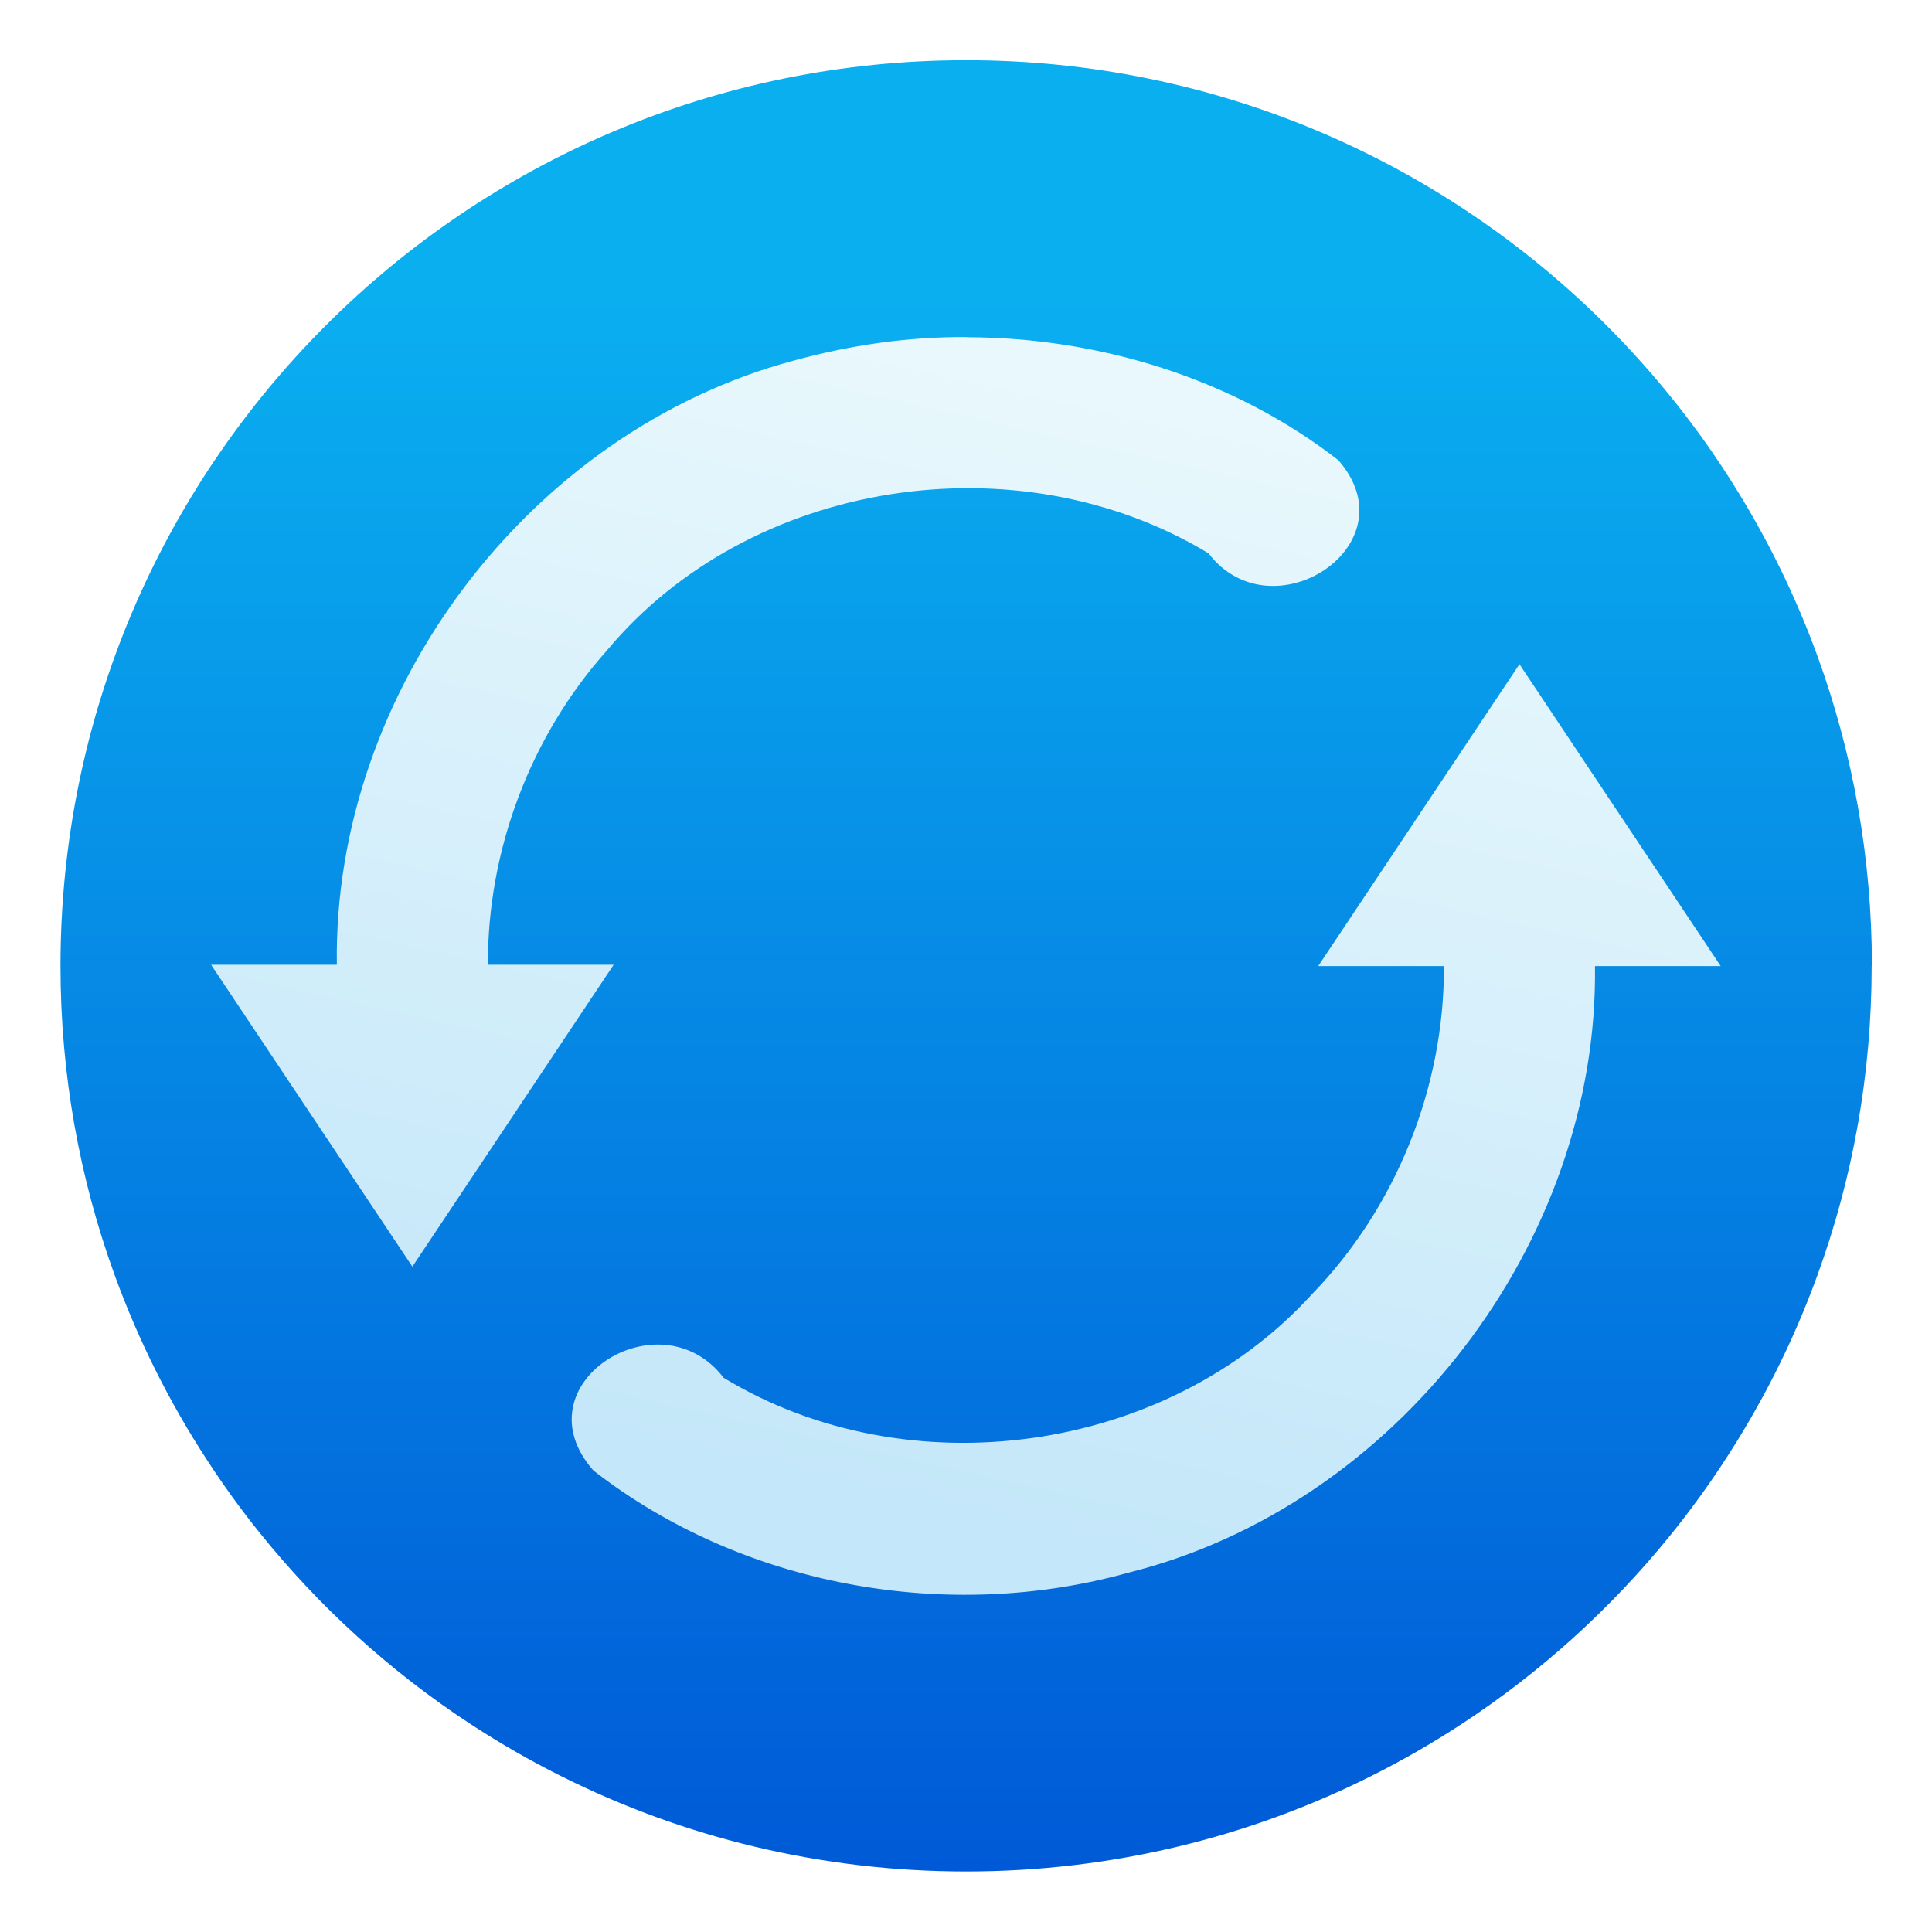
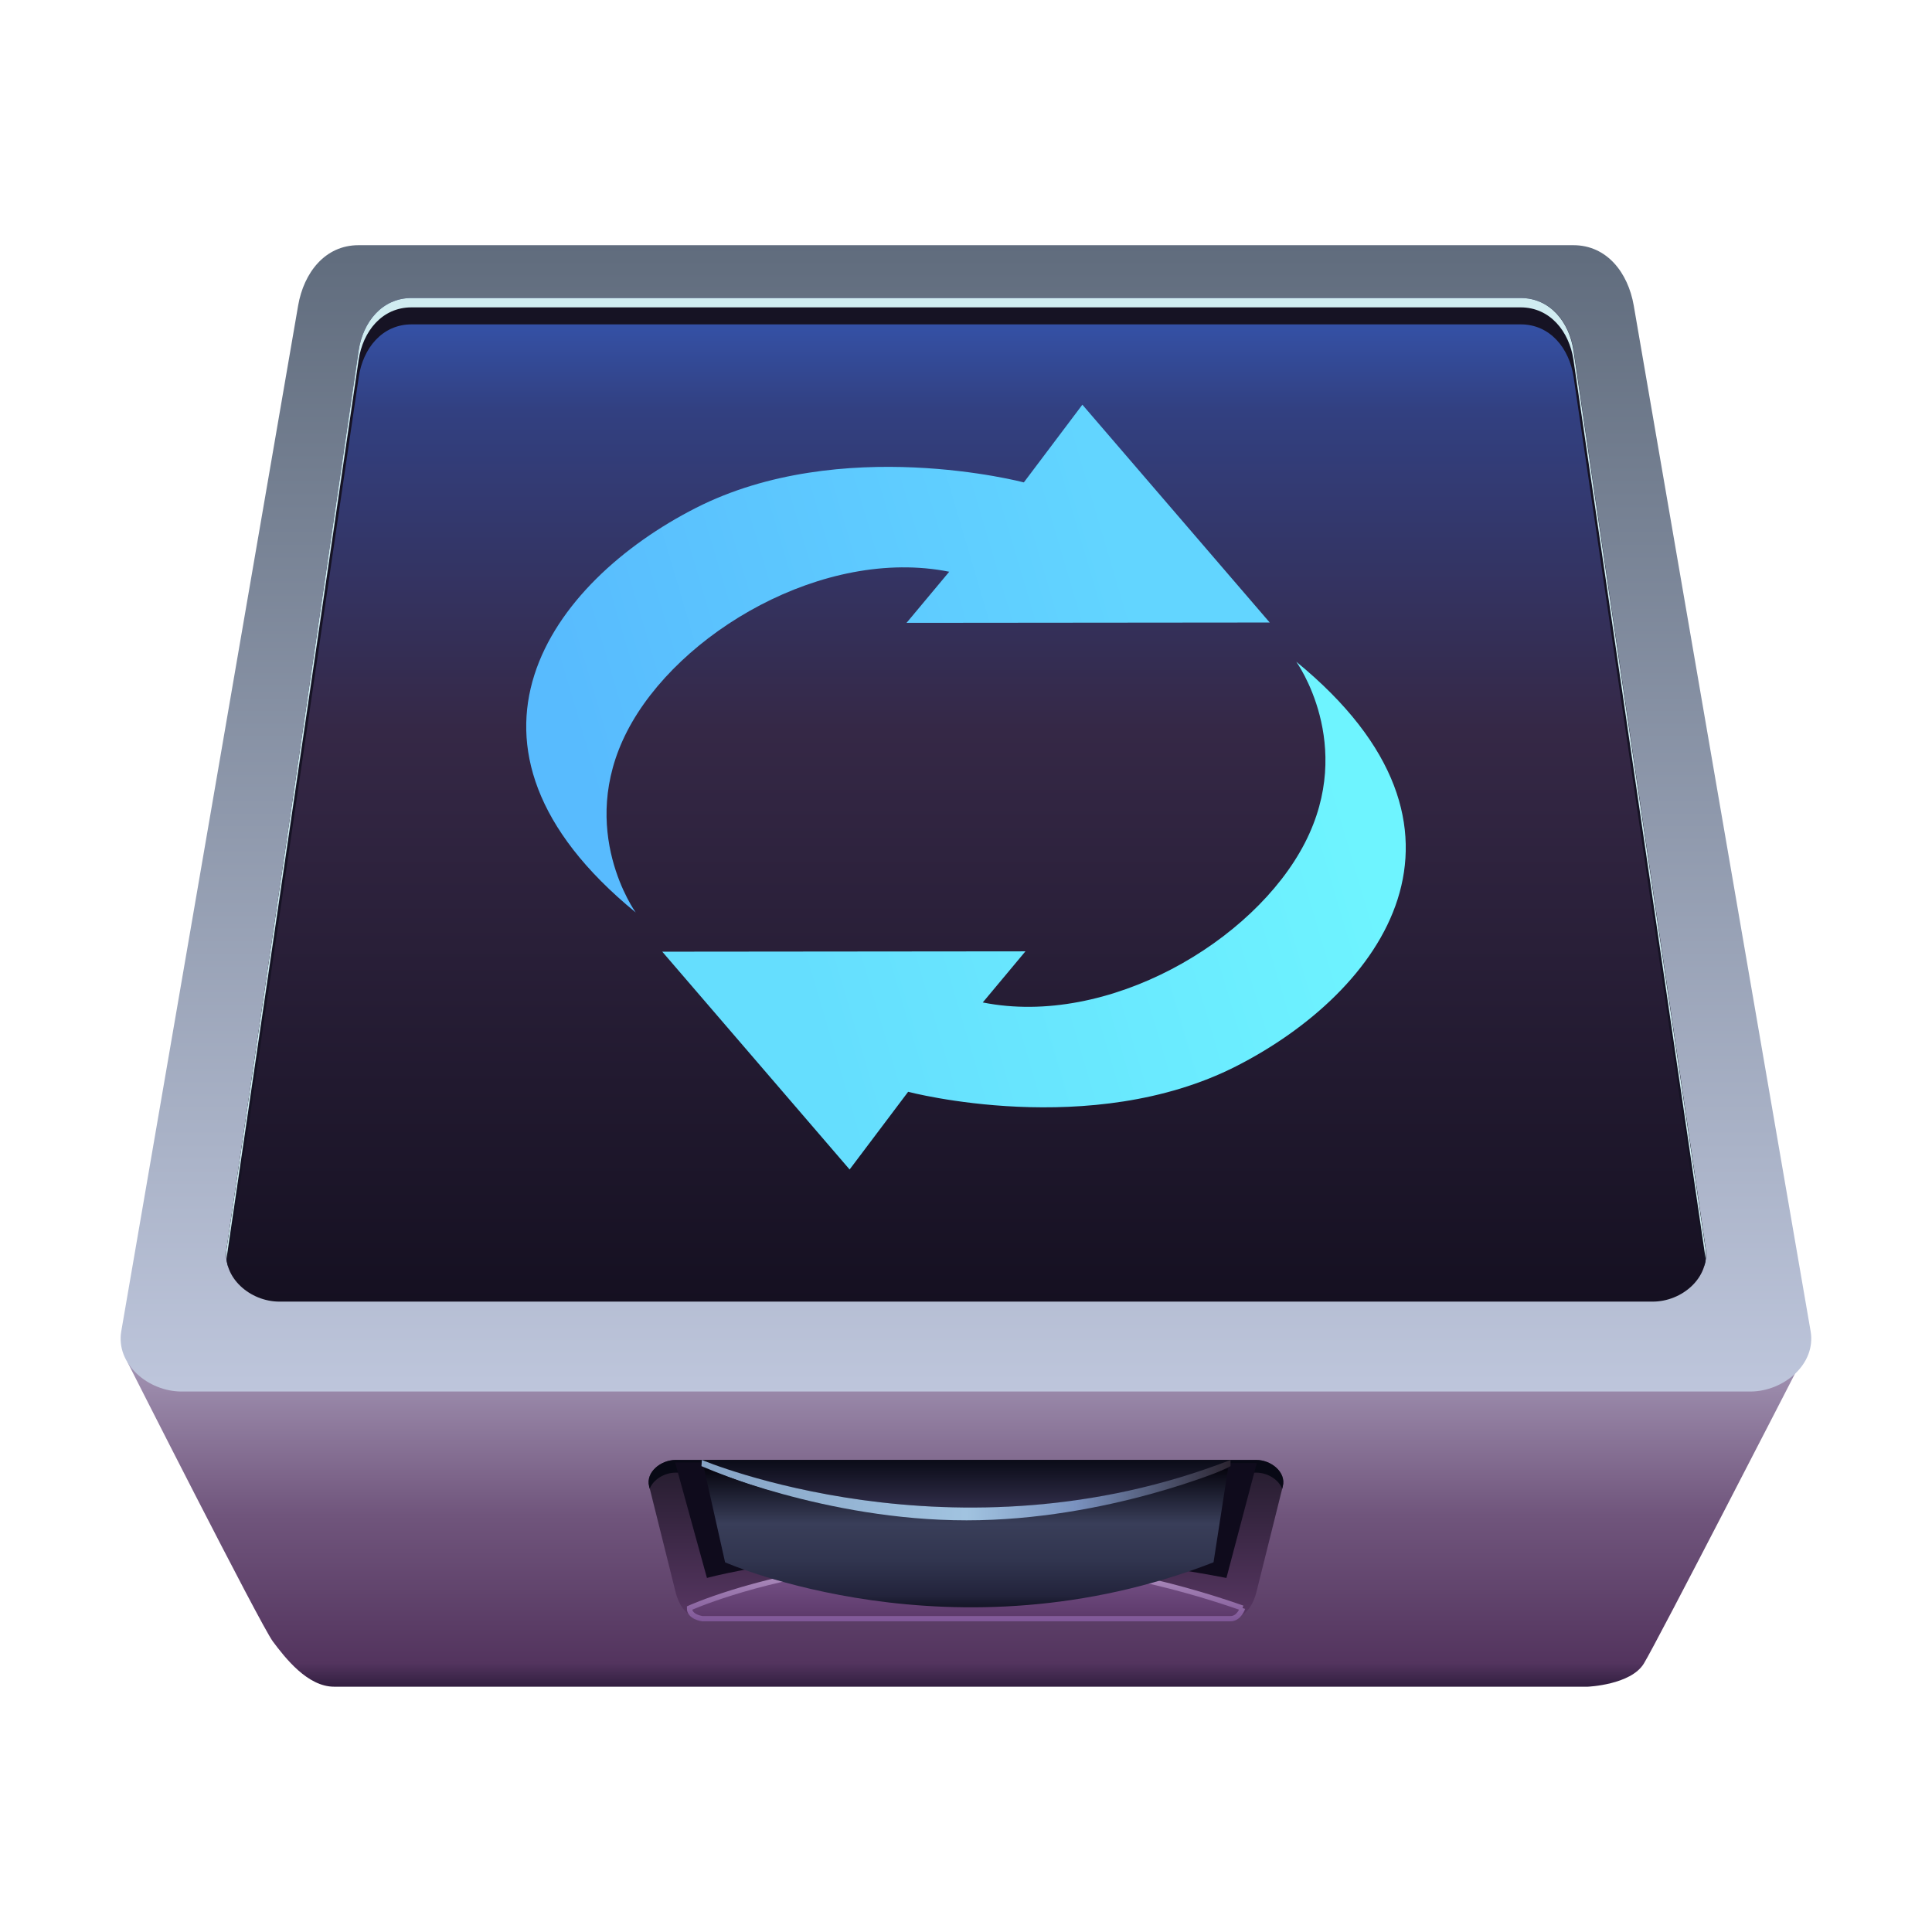
<svg xmlns="http://www.w3.org/2000/svg" width="64" height="64" version="1.1" viewBox="0 0 16.933 16.933">
  <defs>
-     <linearGradient id="linearGradient1978" x1="-59.235" x2="-59.235" y1=".704" y2="-11.929" gradientTransform="matrix(1.0909 0 0 1.0909 73.314 13.856)" gradientUnits="userSpaceOnUse">
-       <stop stop-color="#005ad7" offset="0" />
-       <stop stop-color="#0aaff0" offset="1" />
+     <linearGradient id="linearGradient16734" x1="26.722" x2="26.722" y1="-17.198" y2="-7.144" gradientTransform="matrix(.87484 0 0 .87484 -14.911 17.657)" gradientUnits="userSpaceOnUse">
+       <stop stop-color="#3556b1" offset="0" />
+       <stop stop-color="#324081" offset=".112" />
+       <stop stop-color="#352846" offset=".431" />
+       <stop stop-color="#151021" offset="1" />
    </linearGradient>
-     <linearGradient id="linearGradient4832" x1="18.7" x2="24.507" y1="35.259" y2="9.457" gradientTransform="matrix(.424 0 0 .424 -1.2942 -3.8921)" gradientUnits="userSpaceOnUse">
-       <stop stop-color="#c4e7f9" offset="0" />
-       <stop stop-color="#edfafd" offset="1" />
+     <linearGradient id="linearGradient32097" x1="26.458" x2="26.458" y1="-17.727" y2="-6.085" gradientTransform="matrix(.87484 0 0 .87484 -14.911 17.657)" gradientUnits="userSpaceOnUse">
+       <stop stop-color="#606c7d" offset="0" />
+       <stop stop-color="#bfc7dd" offset="1" />
+     </linearGradient>
+     <linearGradient id="linearGradient52003" x1="13.329" x2="18.865" y1="-13.011" y2="-14.648" gradientTransform="matrix(.87484 0 0 .87484 -6.1518 17.657)" gradientUnits="userSpaceOnUse">
+       <stop stop-color="#58bbfe" offset="0" />
+       <stop stop-color="#62d5ff" offset="1" />
+     </linearGradient>
+     <linearGradient id="linearGradient61525" x1="13.329" x2="18.865" y1="-13.011" y2="-14.648" gradientTransform="matrix(-.87484 0 0 -.87484 24.17 -3.86)" gradientUnits="userSpaceOnUse">
+       <stop stop-color="#6ef4ff" offset="0" />
+       <stop stop-color="#65defe" offset="1" />
+     </linearGradient>
+     <linearGradient id="linearGradient130360" x1="15.61" x2="15.61" y1="-5.556" y2="-3.969" gradientTransform="matrix(.87484 0 0 .87484 -5.1899 17.657)" gradientUnits="userSpaceOnUse">
+       <stop stop-color="#241c2d" offset="0" />
+       <stop stop-color="#573662" offset="1" />
+     </linearGradient>
+     <linearGradient id="linearGradient172498" x1="15.61" x2="15.61" y1="-4.559" y2="-3.969" gradientTransform="matrix(.87484 0 0 .87484 -5.0668 17.657)" gradientUnits="userSpaceOnUse">
+       <stop stop-color="#7e5990" offset="0" />
+       <stop stop-color="#5c396a" offset="1" />
+     </linearGradient>
+     <linearGradient id="linearGradient195583" x1="15.238" x2="15.238" y1="-4.591" y2="-3.939" gradientTransform="matrix(.87484 0 0 .87484 -5.0668 17.657)" gradientUnits="userSpaceOnUse">
+       <stop stop-color="#bda0ca" offset="0" />
+       <stop stop-color="#7f5797" offset="1" />
+     </linearGradient>
+     <linearGradient id="linearGradient213666" x1="15.378" x2="15.378" y1="-5.56" y2="-5.058" gradientTransform="matrix(.90857 0 0 .87484 -5.6271 17.657)" gradientUnits="userSpaceOnUse">
+       <stop stop-color="#0a0b17" offset="0" />
+       <stop stop-color="#322f4b" offset="1" />
+     </linearGradient>
+     <linearGradient id="linearGradient231396" x1="6.61" x2="11.91" y1="-4.809" y2="-4.809" gradientTransform="matrix(.87484 0 0 .87484 .36572 17.271)" gradientUnits="userSpaceOnUse">
+       <stop stop-color="#86a3c5" offset="0" />
+       <stop stop-color="#a1c3e0" offset=".501" />
+       <stop stop-color="#7a92bf" offset=".707" />
+       <stop stop-color="#2b2430" offset="1" />
+     </linearGradient>
+     <linearGradient id="linearGradient285632" x1="14.301" x2="14.301" y1="-5.454" y2="-4.085" gradientTransform="matrix(.87484 0 0 .87484 -4.0154 17.657)" gradientUnits="userSpaceOnUse">
+       <stop stop-color="#070610" offset="0" />
+       <stop stop-color="#393e59" offset=".39" />
+       <stop stop-color="#31354f" offset=".662" />
+       <stop stop-color="#22233b" offset=".92" />
+       <stop stop-color="#151627" offset="1" />
+     </linearGradient>
+     <linearGradient id="linearGradient319712" x1="-7.881" x2="-7.881" y1="-6.618" y2="-3.27" gradientTransform="matrix(.87484 0 0 .87484 15.887 17.657)" gradientUnits="userSpaceOnUse">
+       <stop stop-color="#a597b6" offset="0" />
+       <stop stop-color="#70557c" offset=".483" />
+       <stop stop-color="#53345e" offset=".925" />
+       <stop stop-color="#2f1d3e" offset="1" />
    </linearGradient>
  </defs>
-   <g transform="translate(-.41577 1.7576)">
-     <path d="m16.82 6.709c0 0.952-0.167 1.864-0.475 2.709-0.213 0.588-0.494 1.143-0.834 1.657-0.142 0.216-0.295 0.425-0.457 0.625-0.52 0.642-1.137 1.201-1.83 1.654-0.255 0.167-0.521 0.32-0.795 0.457-1.067 0.534-2.271 0.834-3.546 0.834-1.274 0-2.479-0.3-3.546-0.834-0.275-0.137-0.54-0.29-0.796-0.457-0.702-0.46-1.327-1.027-1.851-1.68-0.163-0.202-0.315-0.413-0.457-0.631-0.33-0.505-0.604-1.051-0.813-1.627-0.307-0.845-0.474-1.757-0.474-2.708 0-4.384 3.554-7.938 7.938-7.938 2.2 0 4.192 0.895 5.63 2.342 0.414 0.417 0.783 0.879 1.096 1.379 0.296 0.471 0.544 0.976 0.737 1.507 0.307 0.846 0.475 1.758 0.475 2.709z" fill="url(#linearGradient1978)" stroke-width=".031" />
-     <path d="m8.893 1.198c1.16 0.003 2.336 0.364 3.254 1.079 0.646 0.744-0.585 1.54-1.139 0.815-1.668-1.009-4.021-0.654-5.276 0.855-0.668 0.749-1.044 1.748-1.04 2.751h1.102l-1.764 2.646-1.764-2.646h1.102c-0.035-2.395 1.688-4.674 4-5.294 0.496-0.136 1.007-0.212 1.523-0.207zm4.84 2.866 1.764 2.646h-1.102c0.031 2.424-1.736 4.728-4.089 5.316-1.588 0.443-3.384 0.12-4.689-0.895-0.666-0.756 0.582-1.545 1.141-0.813 1.616 0.981 3.88 0.67 5.155-0.731 0.739-0.761 1.163-1.816 1.158-2.877h-1.102l1.764-2.646z" fill="url(#linearGradient4832)" stroke-width=".559" />
+   <g>
+     <path d="m1.117 11.938s1.165 2.301 1.274 2.448c0.11 0.147 0.305 0.397 0.537 0.397h10.988s0.376-0.015 0.491-0.202c0.115-0.187 1.331-2.553 1.331-2.553z" fill="url(#linearGradient319712)" />
+     <path d="m5.92 12.796h5.092c0.128 0 0.263 0.107 0.231 0.231l-0.231 0.926c-0.031 0.124-0.103 0.231-0.231 0.231h-4.629c-0.128 0-0.2-0.107-0.231-0.231l-0.231-0.926c-0.031-0.124 0.103-0.231 0.231-0.231z" color="#000000" fill="url(#linearGradient130360)" stroke-linecap="round" stroke-linejoin="round" stroke-width=".116" style="-inkscape-stroke:none" />
+     <path d="m5.92 12.796c-0.128 0-0.263 0.107-0.231 0.231l0.005 0.022c0.031-0.082 0.13-0.142 0.226-0.142h5.092c0.096 0 0.195 0.06 0.226 0.142l0.005-0.022c0.031-0.124-0.103-0.231-0.231-0.231z" color="#000000" fill="#080915" stroke-linecap="round" stroke-linejoin="round" stroke-width=".116" style="-inkscape-stroke:none" />
+     <path d="m10.891 14.094s-0.03 0.093-0.106 0.093h-4.63s-0.114-0.015-0.112-0.093c0 0 2.106-0.96 4.847 0" fill="url(#linearGradient172498)" stroke="url(#linearGradient195583)" stroke-width=".046" />
+     <path d="m5.917 12.818 0.279 1.012s1.859-0.517 4.553 0l0.266-1.007z" fill="#0f0b1c" />
+     <path d="m6.152 12.8s2.243 0.931 4.629 0z" fill="url(#linearGradient213666)" />
+     <path d="m6.152 12.796s2.219 0.938 4.633 0v0.054s-2.032 1.093-4.637 0l0.004-0.059" fill="url(#linearGradient231396)" />
+     <path d="m6.169 12.863 0.186 0.83s2.002 0.887 4.281 0l0.128-0.827s-1.058 0.459-2.293 0.459c-1.236 0-2.302-0.462-2.302-0.462z" fill="url(#linearGradient285632)" />
+     <g stroke-linecap="round" stroke-linejoin="round">
+       <path d="m3.143 2.149h10.647c0.293 0 0.479 0.24 0.529 0.529l1.55 8.989c0.05 0.289-0.236 0.529-0.529 0.529h-13.748c-0.293 0-0.579-0.24-0.529-0.529l1.55-8.989c0.05-0.289 0.236-0.529 0.529-0.529z" color="#000000" fill="url(#linearGradient32097)" stroke-width=".142" style="-inkscape-stroke:none" />
+       <path d="m3.606 2.612h9.722c0.256 0 0.426 0.209 0.463 0.463l1.157 7.87c0.037 0.254-0.206 0.463-0.463 0.463h-12.036c-0.256 0-0.5-0.209-0.463-0.463l1.157-7.87c0.037-0.254 0.206-0.463 0.463-0.463z" color="#000000" fill="url(#linearGradient16734)" stroke-width=".124" style="-inkscape-stroke:none" />
+       <path d="m3.606 2.612c-0.256 0-0.426 0.209-0.463 0.463l-1.157 7.87c-0.008 0.053-0.003 0.104 0.012 0.152l1.146-7.791c0.037-0.254 0.206-0.463 0.463-0.463h9.722c0.256 0 0.426 0.209 0.463 0.463l1.146 7.791c0.014-0.048 0.02-0.099 0.012-0.152l-1.157-7.87c-0.037-0.254-0.206-0.463-0.463-0.463z" color="#000000" fill="#161324" stroke-width=".124" style="-inkscape-stroke:none" />
+     </g>
+     <g transform="translate(-.54255)">
+       <path d="m11.671 5.456-1.642-1.909-0.513 0.681s-1.602-0.424-2.875 0.224c-1.273 0.648-2.325 2.074-0.527 3.545 0 0-0.521-0.722-0.075-1.588 0.446-0.866 1.726-1.617 2.823-1.398l-0.374 0.448z" fill="url(#linearGradient52003)" />
+       <path d="m6.347 8.341 1.642 1.909 0.513-0.681s1.602 0.424 2.875-0.224c1.273-0.648 2.325-2.074 0.527-3.545 0 0 0.521 0.722 0.075 1.588-0.446 0.866-1.726 1.617-2.823 1.398l0.374-0.448z" fill="url(#linearGradient61525)" />
+     </g>
+     <path d="m3.606 2.612c-0.256 0-0.426 0.209-0.463 0.463l-1.157 7.87c-0.004 0.03-0.004 0.06-4.629e-4 0.089 3.009e-4 -0.002 9.51e-5 -0.005 4.629e-4 -0.007l1.157-7.87c0.037-0.254 0.206-0.463 0.463-0.463h9.722c0.256 0 0.426 0.209 0.463 0.463l1.157 7.87c4.63e-4 0.002 1.51e-4 0.005 4.63e-4 0.007 0.003-0.029 4e-3 -0.058-4.63e-4 -0.089l-1.157-7.87c-0.037-0.254-0.206-0.463-0.463-0.463z" color="#000000" fill="#d0ecf1" stroke-linecap="round" stroke-linejoin="round" stroke-width=".124" style="-inkscape-stroke:none" />
  </g>
</svg>
